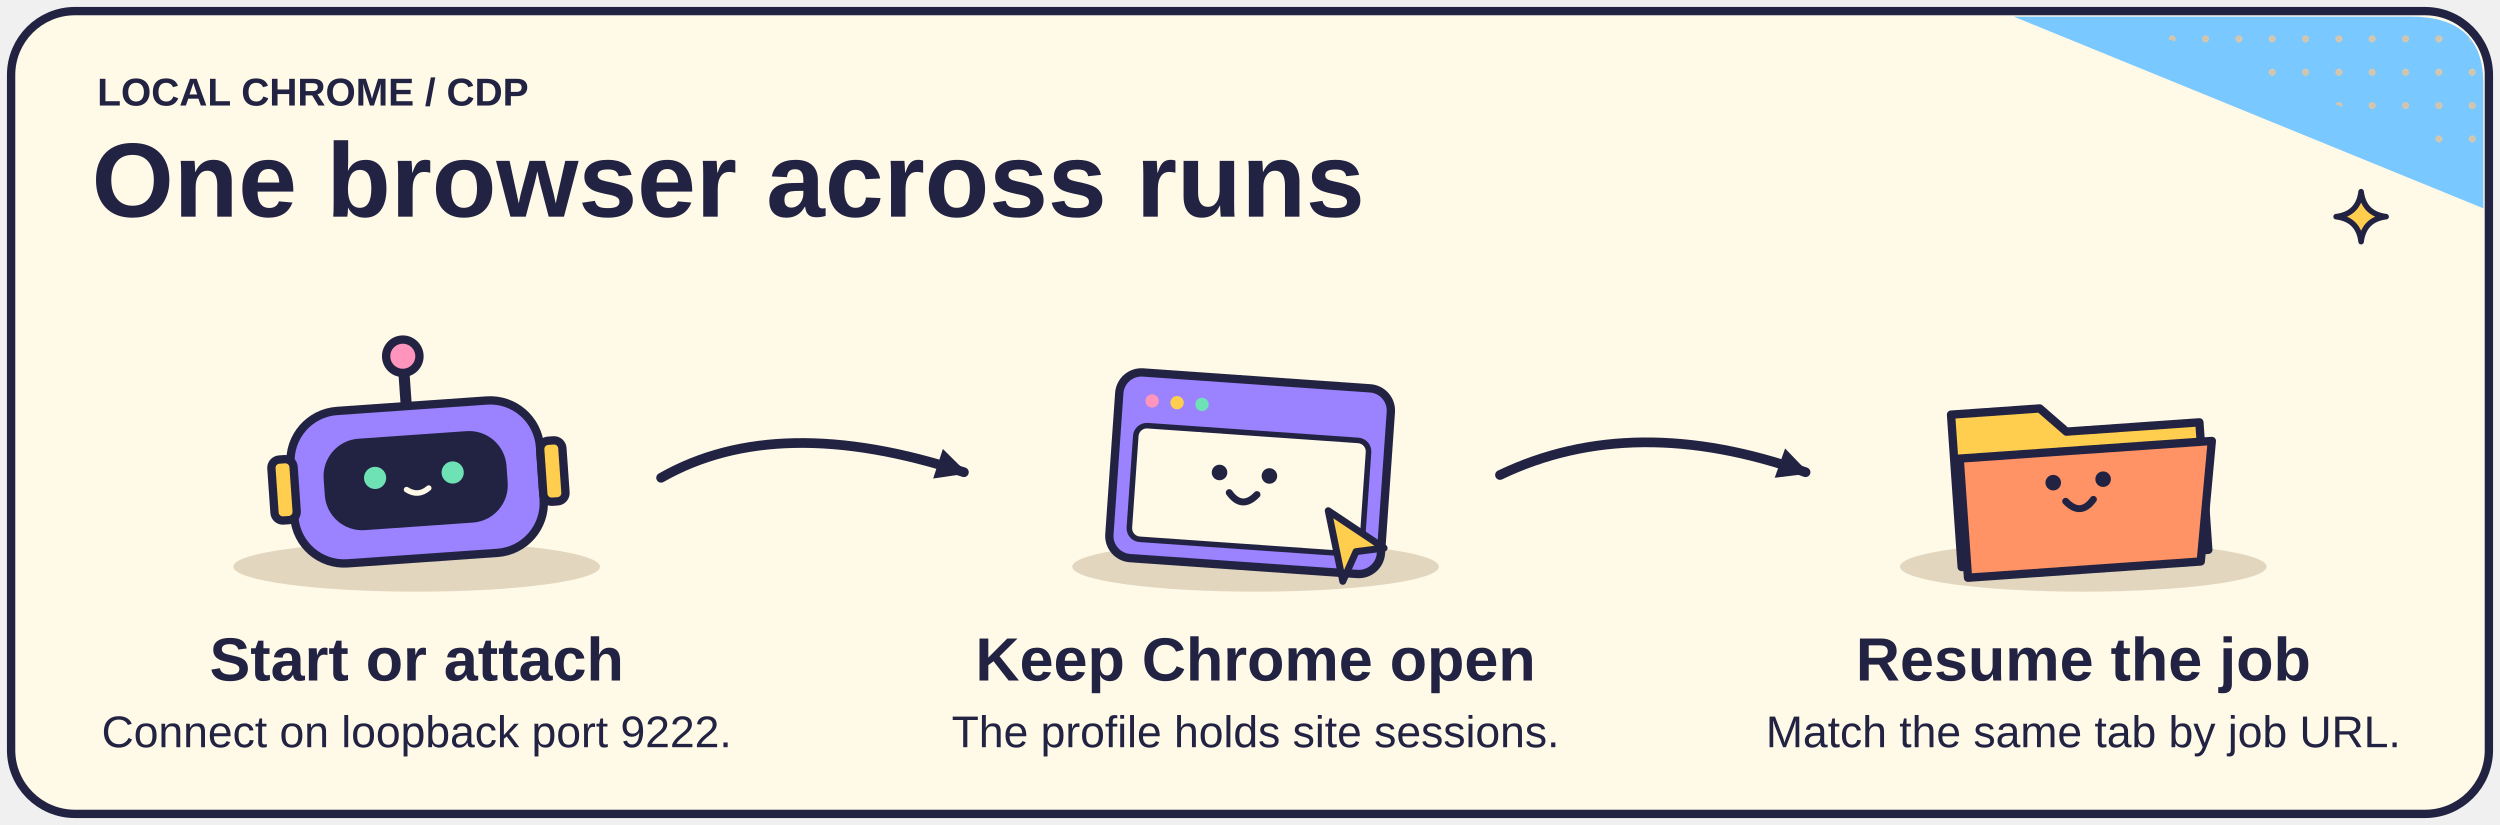
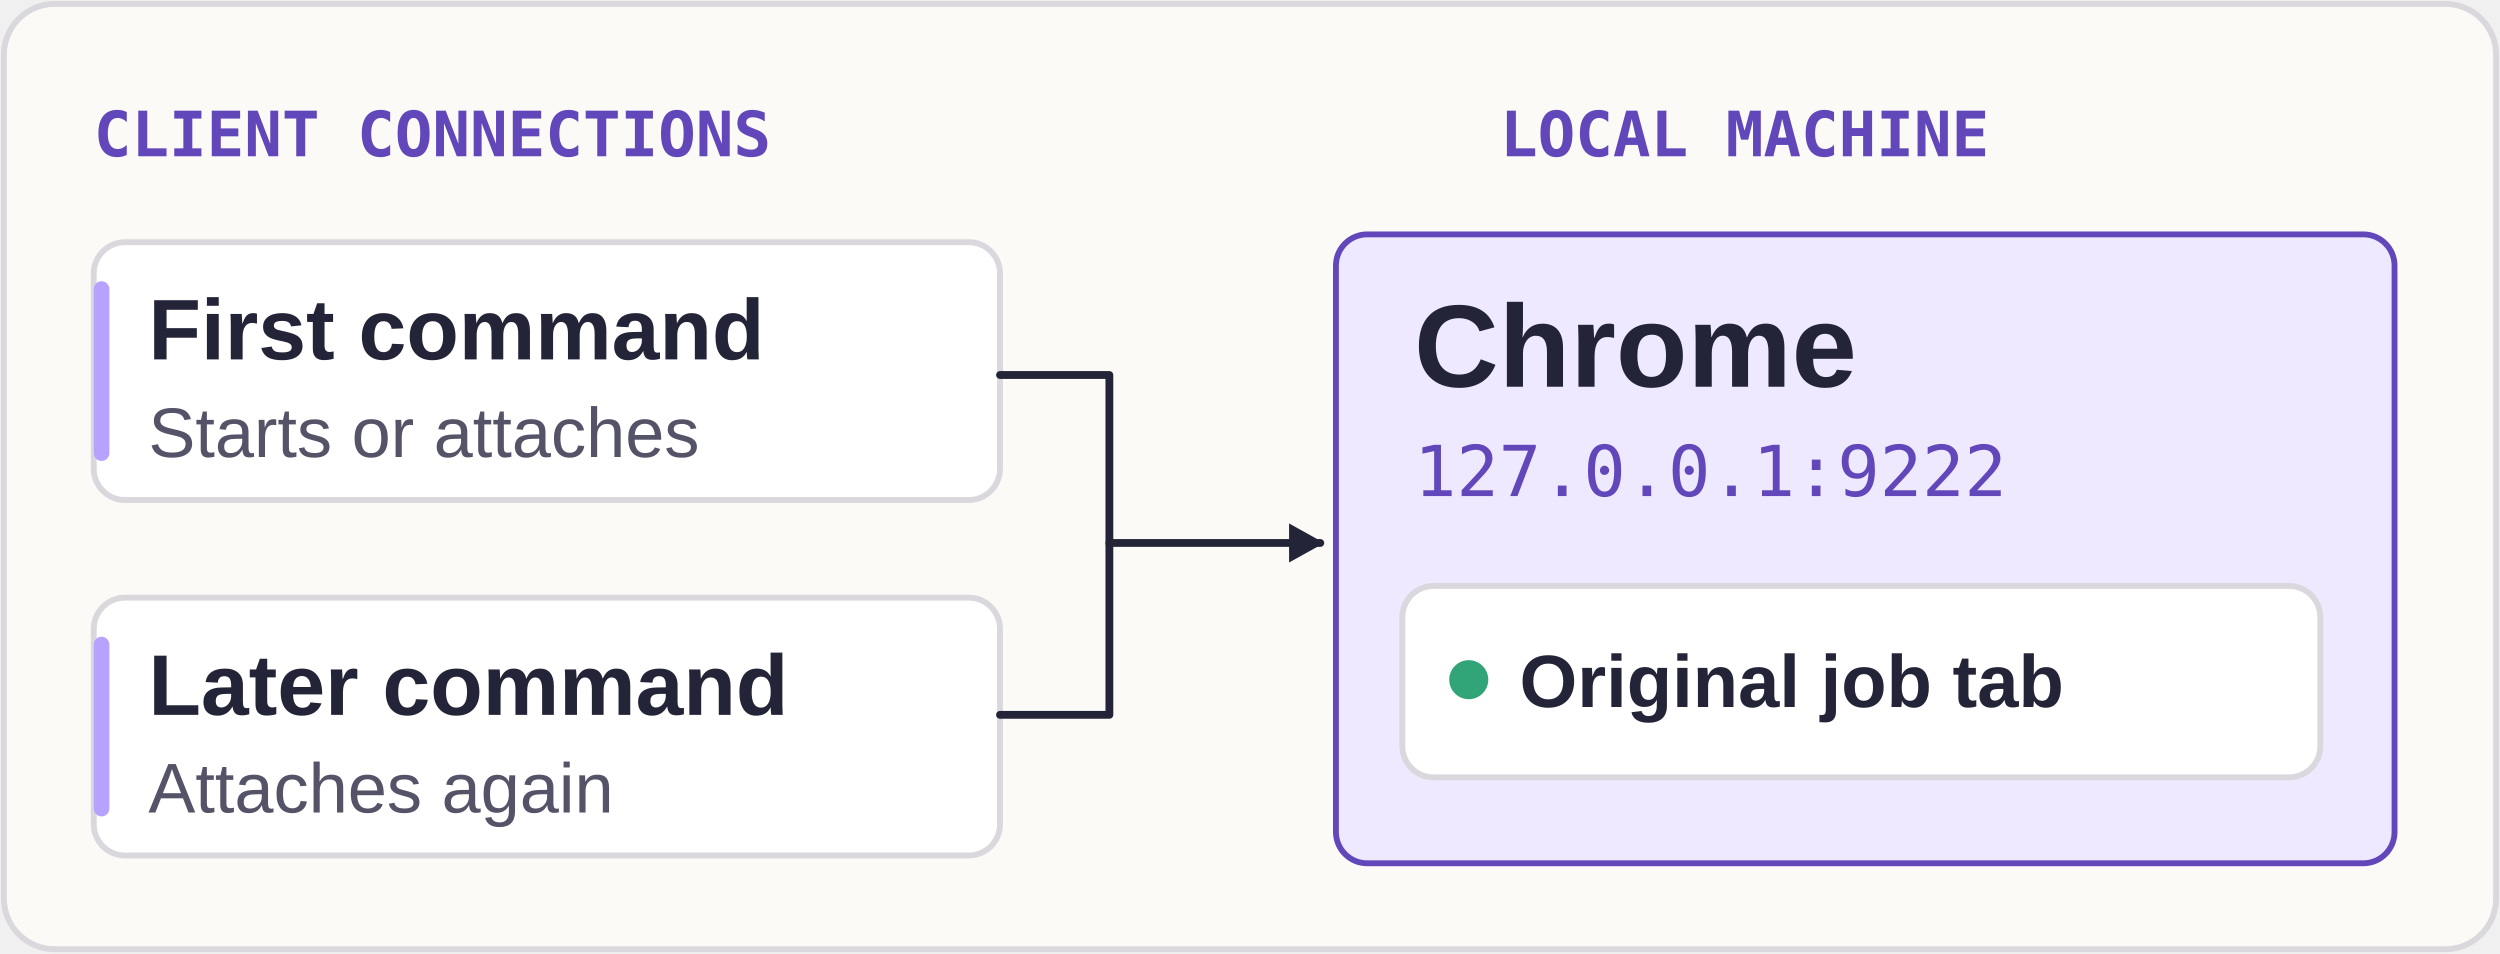
- <svg xmlns="http://www.w3.org/2000/svg" viewBox="0 0 900 297" role="img" aria-labelledby="title">
+ <svg xmlns="http://www.w3.org/2000/svg" viewBox="0 0 640 244" role="img" aria-labelledby="title desc">
  <defs>
-     <marker id="arrow" viewBox="0 0 10 10" refX="8" refY="5" markerWidth="4" markerHeight="4" orient="auto">
-       <path d="M1 1L9 5L1 9Z" fill="#222342" />
+     <marker id="arr" viewBox="0 0 10 10" refX="8" refY="5" markerWidth="5" markerHeight="5" orient="auto">
+       <path d="M0 0L9 5L0 10z" fill="#242438" />
    </marker>
-     <pattern id="dots" width="12" height="12" patternUnits="userSpaceOnUse">
-       <circle cx="2" cy="2" r="1.3" fill="#d0c4ae" />
+     <pattern id="grid" width="25" height="25" patternUnits="userSpaceOnUse">
+       <path d="M25 0H0V25" fill="none" stroke="#47405B" stroke-width=".7" />
    </pattern>
  </defs>
-   <rect x="4" y="4" width="892" height="289" rx="23" fill="#fff9e8" stroke="#222342" stroke-width="3" />
-   <path d="M725 6H868q26 0 26 24v45Z" fill="#79c8ff" stroke="#222342" stroke-width="0" stroke-linecap="round" stroke-linejoin="round" />
-   <path d="M760 6h110q23 0 23 24v28Z" fill="url(#dots)" stroke="#222342" stroke-width="0" stroke-linecap="round" stroke-linejoin="round" />
-   <text x="35" y="38" text-anchor="start" font-family="Trebuchet MS, Arial, sans-serif" font-size="14" font-weight="800" fill="#222342">LOCAL CHROME  /  CDP</text>
-   <text x="33" y="78" text-anchor="start" font-family="Trebuchet MS, Arial, sans-serif" font-size="38" font-weight="800" fill="#222342">One browser across runs</text>
-   <g transform="translate(850 78) rotate(0) scale(1)">
-     <path d="M0 -9 Q1 -1 9 0 Q1 1 0 9 Q-1 1 -9 0 Q-1 -1 0 -9Z" fill="#ffce4f" stroke="#222342" stroke-width="2" stroke-linecap="round" stroke-linejoin="round" />
-   </g>
-   <g transform="translate(150 175) rotate(0) scale(1)">
-     <ellipse cx="0" cy="29" rx="66" ry="9" fill="#e2d7be" />
-     <g transform="translate(0 -4) rotate(-4) scale(1)">
-       <path d="M-2 -23V-40" fill="none" stroke="#222342" stroke-width="4" stroke-linecap="round" stroke-linejoin="round" />
-       <circle cx="-2" cy="-43" r="6" fill="#ff94bc" stroke="#222342" stroke-width="3" />
-       <rect x="-45" y="-25" width="90" height="55" rx="18" fill="#9b82ff" stroke="#222342" stroke-width="3" />
-       <rect x="-32" y="-13" width="63" height="30" rx="12" fill="#222342" stroke="#222342" stroke-width="3" />
-       <circle cx="-15" cy="0" r="4" fill="#6fe2b5" stroke="#222342" stroke-width="0" />
-       <circle cx="13" cy="0" r="4" fill="#6fe2b5" stroke="#222342" stroke-width="0" />
-       <path d="M-4 5q4 3 8 0" fill="none" stroke="#fff9e8" stroke-width="2" stroke-linecap="round" stroke-linejoin="round" />
-       <rect x="-52" y="-9" width="8" height="22" rx="3" fill="#ffce4f" stroke="#222342" stroke-width="3" />
-       <rect x="45" y="-9" width="8" height="22" rx="3" fill="#ffce4f" stroke="#222342" stroke-width="3" />
-     </g>
-     <text x="0" y="70" text-anchor="middle" font-family="Trebuchet MS, Arial, sans-serif" font-size="22" font-weight="800" fill="#222342">Start or attach</text>
-     <text x="0" y="94" text-anchor="middle" font-family="Trebuchet MS, Arial, sans-serif" font-size="16" font-weight="500" fill="#222342">Connect on loopback port 9222.</text>
-   </g>
-   <g transform="translate(452 175) rotate(0) scale(1)">
-     <ellipse cx="0" cy="29" rx="66" ry="9" fill="#e2d7be" />
-     <g transform="translate(0 -4) rotate(4) scale(1)">
-       <rect x="-51" y="-34" width="98" height="67" rx="8" fill="#9b82ff" stroke="#222342" stroke-width="3" />
-       <rect x="-44" y="-15" width="84" height="41" rx="4" fill="#fff9e8" stroke="#222342" stroke-width="2" />
-       <circle cx="-39" cy="-24" r="2.4" fill="#ff94bc" stroke="#222342" stroke-width="0" />
-       <circle cx="-30" cy="-24" r="2.4" fill="#ffce4f" stroke="#222342" stroke-width="0" />
-       <circle cx="-21" cy="-24" r="2.4" fill="#6fe2b5" stroke="#222342" stroke-width="0" />
-       <circle cx="-13" cy="0" r="2.8" fill="#222342" stroke="#222342" stroke-width="0" />
-       <circle cx="5" cy="0" r="2.8" fill="#222342" stroke="#222342" stroke-width="0" />
-       <path d="M-9 7q5 6 10 0" fill="none" stroke="#222342" stroke-width="2.5" stroke-linecap="round" stroke-linejoin="round" />
-       <path d="M27 11l21 12 -10 2 -4 11Z" fill="#ffce4f" stroke="#222342" stroke-width="2.5" stroke-linecap="round" stroke-linejoin="round" />
-     </g>
-     <text x="0" y="70" text-anchor="middle" font-family="Trebuchet MS, Arial, sans-serif" font-size="22" font-weight="800" fill="#222342">Keep Chrome open</text>
-     <text x="0" y="94" text-anchor="middle" font-family="Trebuchet MS, Arial, sans-serif" font-size="16" font-weight="500" fill="#222342">The profile holds site sessions.</text>
-   </g>
-   <g transform="translate(750 175) rotate(0) scale(1)">
-     <ellipse cx="0" cy="29" rx="66" ry="9" fill="#e2d7be" />
-     <g transform="translate(0 -4) rotate(-4) scale(1)">
-       <path d="M-46 -25h32l9 9h48v46h-89Z" fill="#ffce4f" stroke="#222342" stroke-width="3" stroke-linecap="round" stroke-linejoin="round" />
-       <path d="M-44 -9h91l-7 43h-84Z" fill="#ff9365" stroke="#222342" stroke-width="3" stroke-linecap="round" stroke-linejoin="round" />
-       <circle cx="-11" cy="2" r="2.8" fill="#222342" stroke="#222342" stroke-width="0" />
-       <circle cx="7" cy="2" r="2.8" fill="#222342" stroke="#222342" stroke-width="0" />
-       <path d="M-7 9q5 6 10 0" fill="none" stroke="#222342" stroke-width="2.5" stroke-linecap="round" stroke-linejoin="round" />
-     </g>
-     <text x="0" y="70" text-anchor="middle" font-family="Trebuchet MS, Arial, sans-serif" font-size="22" font-weight="800" fill="#222342">Resume the job</text>
-     <text x="0" y="94" text-anchor="middle" font-family="Trebuchet MS, Arial, sans-serif" font-size="16" font-weight="500" fill="#222342">Match the same tab by job URL.</text>
-   </g>
-   <path d="M238 172Q280 148 347 170" fill="none" stroke="#222342" stroke-width="3.5" stroke-linecap="round" stroke-linejoin="round" marker-end="url(#arrow)" />
-   <path d="M540 171Q588 148 650 170" fill="none" stroke="#222342" stroke-width="3.5" stroke-linecap="round" stroke-linejoin="round" marker-end="url(#arrow)" />
+   <rect x="1" y="1" width="638" height="242" rx="13" fill="#FBFAF7" stroke="#DAD7DD" stroke-width="1.5" />
+   <text x="24" y="40" font-family="ui-monospace, Menlo, monospace" font-size="16" font-weight="700" text-anchor="start" fill="#6247BB">CLIENT CONNECTIONS</text>
+   <text x="384" y="40" font-family="ui-monospace, Menlo, monospace" font-size="16" font-weight="700" text-anchor="start" fill="#6247BB">LOCAL MACHINE</text>
+   <rect x="24" y="62" width="232" height="66" rx="8" fill="#FFFFFF" stroke="#DAD7DD" stroke-width="1.5" />
+   <rect x="24" y="72" width="4" height="46" rx="2" fill="#B7A2FF" stroke="none" stroke-width="1.5" />
+   <text x="38" y="92" font-family="Arial, Helvetica, sans-serif" font-size="22" font-weight="700" text-anchor="start" fill="#242438">First command</text>
+   <text x="38" y="117" font-family="Arial, Helvetica, sans-serif" font-size="18" font-weight="500" text-anchor="start" fill="#545368">Starts or attaches</text>
+   <rect x="24" y="153" width="232" height="66" rx="8" fill="#FFFFFF" stroke="#DAD7DD" stroke-width="1.5" />
+   <rect x="24" y="163" width="4" height="46" rx="2" fill="#B7A2FF" stroke="none" stroke-width="1.5" />
+   <text x="38" y="183" font-family="Arial, Helvetica, sans-serif" font-size="22" font-weight="700" text-anchor="start" fill="#242438">Later command</text>
+   <text x="38" y="208" font-family="Arial, Helvetica, sans-serif" font-size="18" font-weight="500" text-anchor="start" fill="#545368">Attaches again</text>
+   <path d="M256 96H284V183H256" fill="none" stroke="#242438" stroke-width="2" stroke-linecap="round" stroke-linejoin="round" />
+   <path d="M284 139H338" fill="none" stroke="#242438" stroke-width="2" stroke-linecap="round" stroke-linejoin="round" marker-end="url(#arr)" />
+   <rect x="342" y="60" width="271" height="161" rx="8" fill="#EEE9FF" stroke="#6247BB" stroke-width="1.5" />
+   <text x="362" y="99" font-family="Arial, Helvetica, sans-serif" font-size="30" font-weight="700" text-anchor="start" fill="#242438">Chrome</text>
+   <text x="362" y="127" font-family="ui-monospace, Menlo, monospace" font-size="18" font-weight="500" text-anchor="start" fill="#6247BB">127.0.0.1:9222</text>
+   <rect x="359" y="150" width="235" height="49" rx="8" fill="#FFFFFF" stroke="#DAD7DD" stroke-width="1.5" />
+   <circle cx="376" cy="174" r="5" fill="#31A577" />
+   <text x="389" y="181" font-family="Arial, Helvetica, sans-serif" font-size="19" font-weight="700" text-anchor="start" fill="#242438">Original job tab</text>
</svg>
